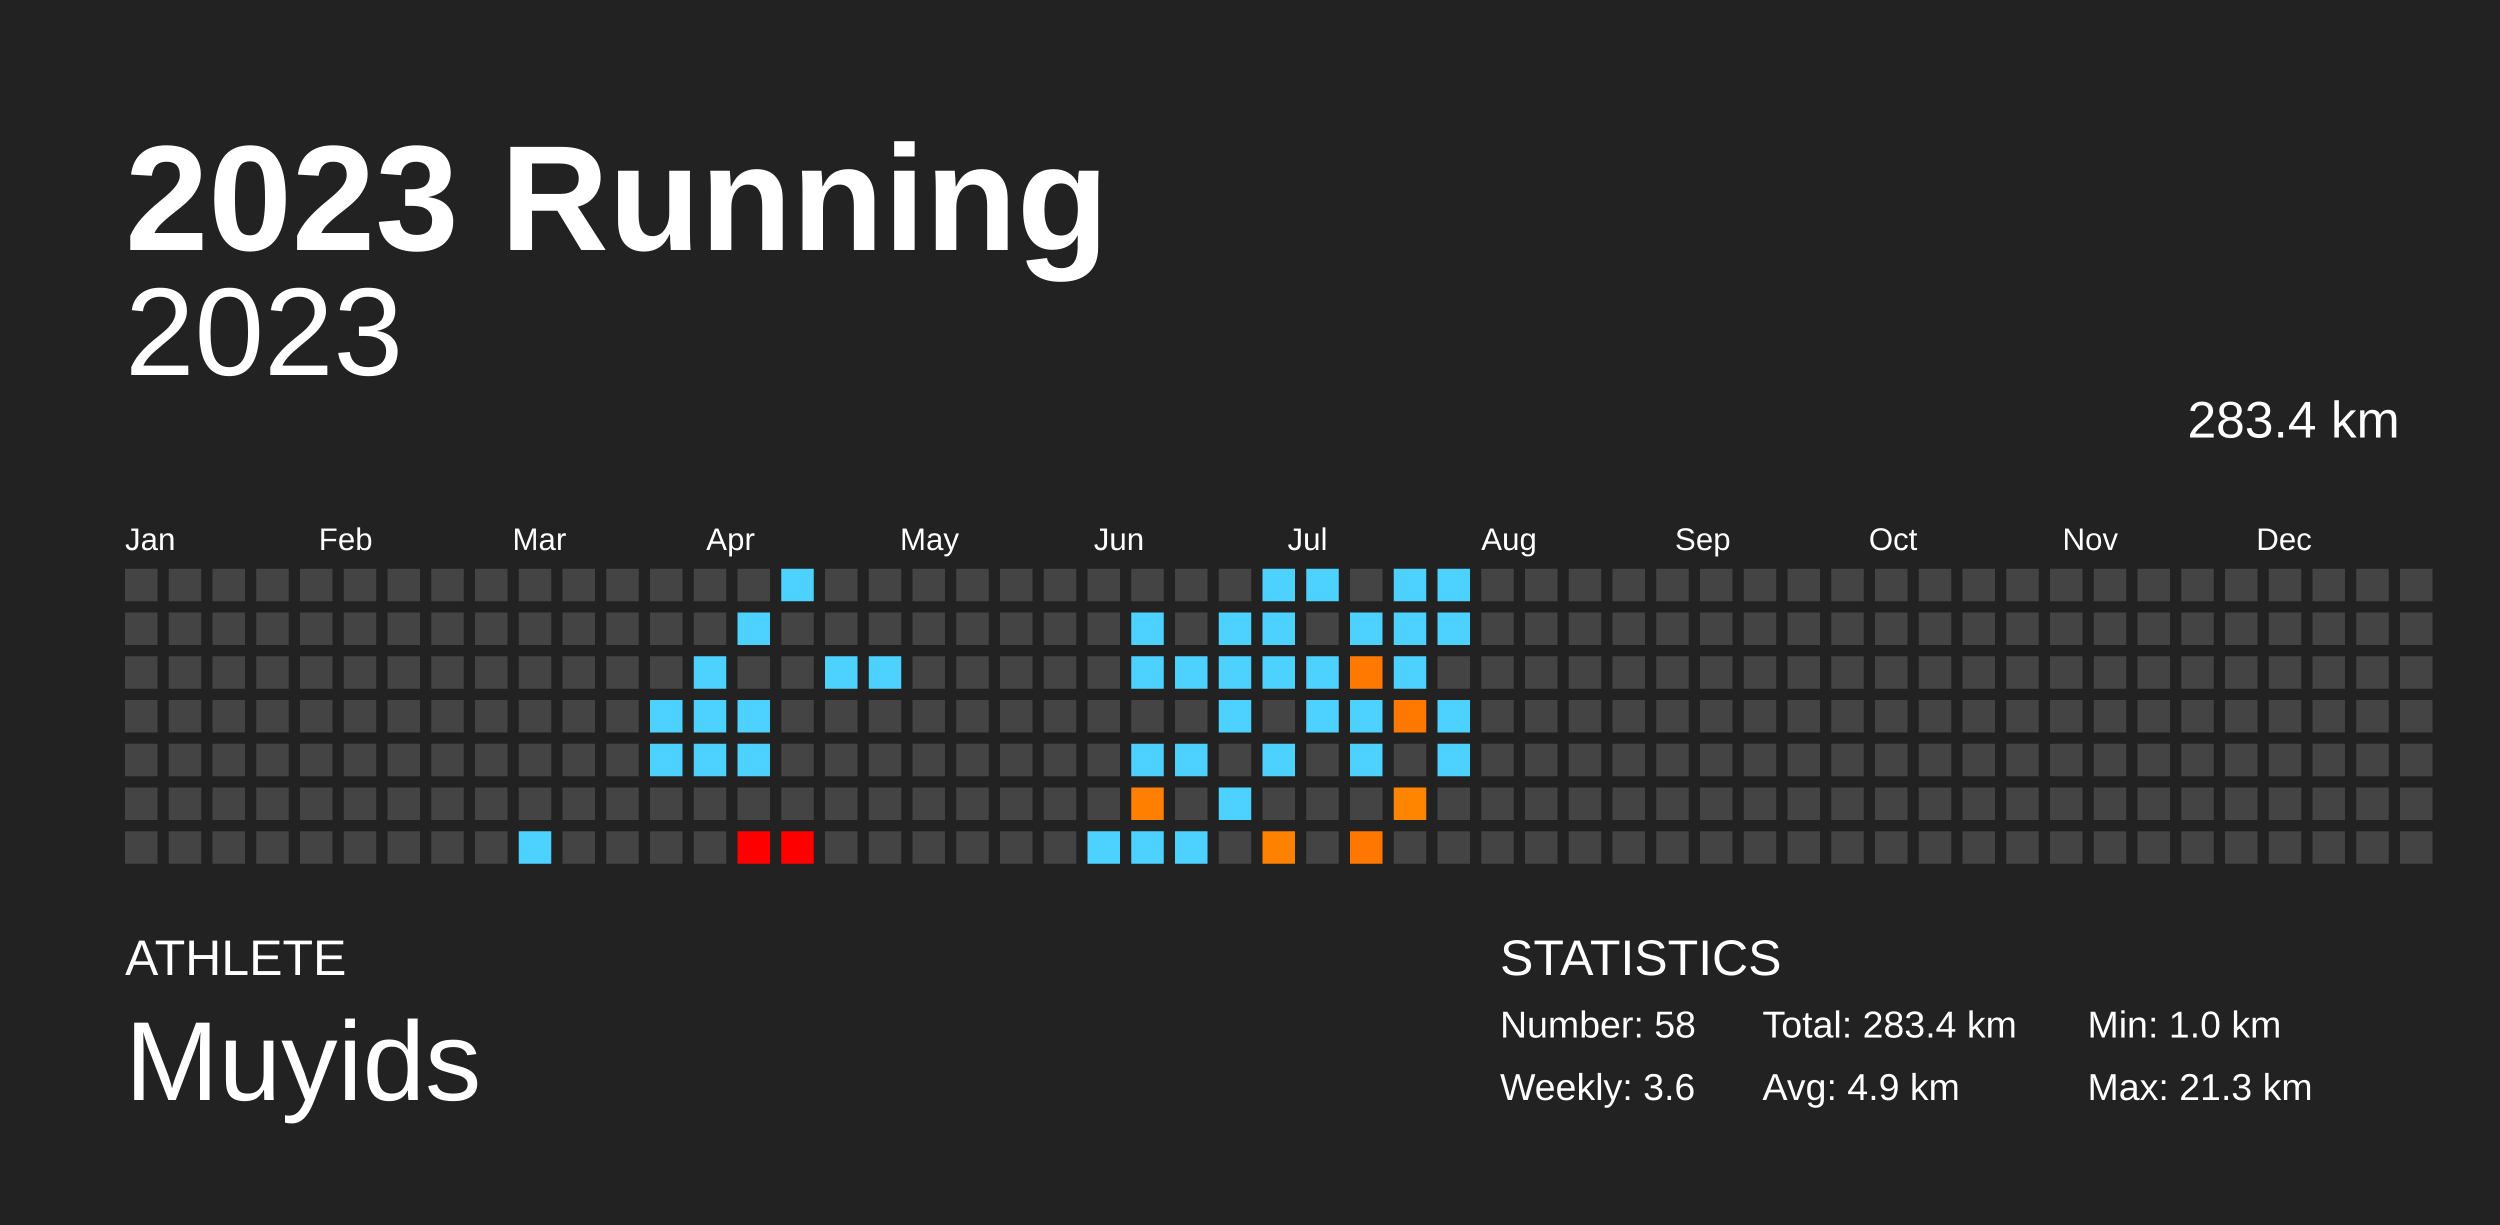
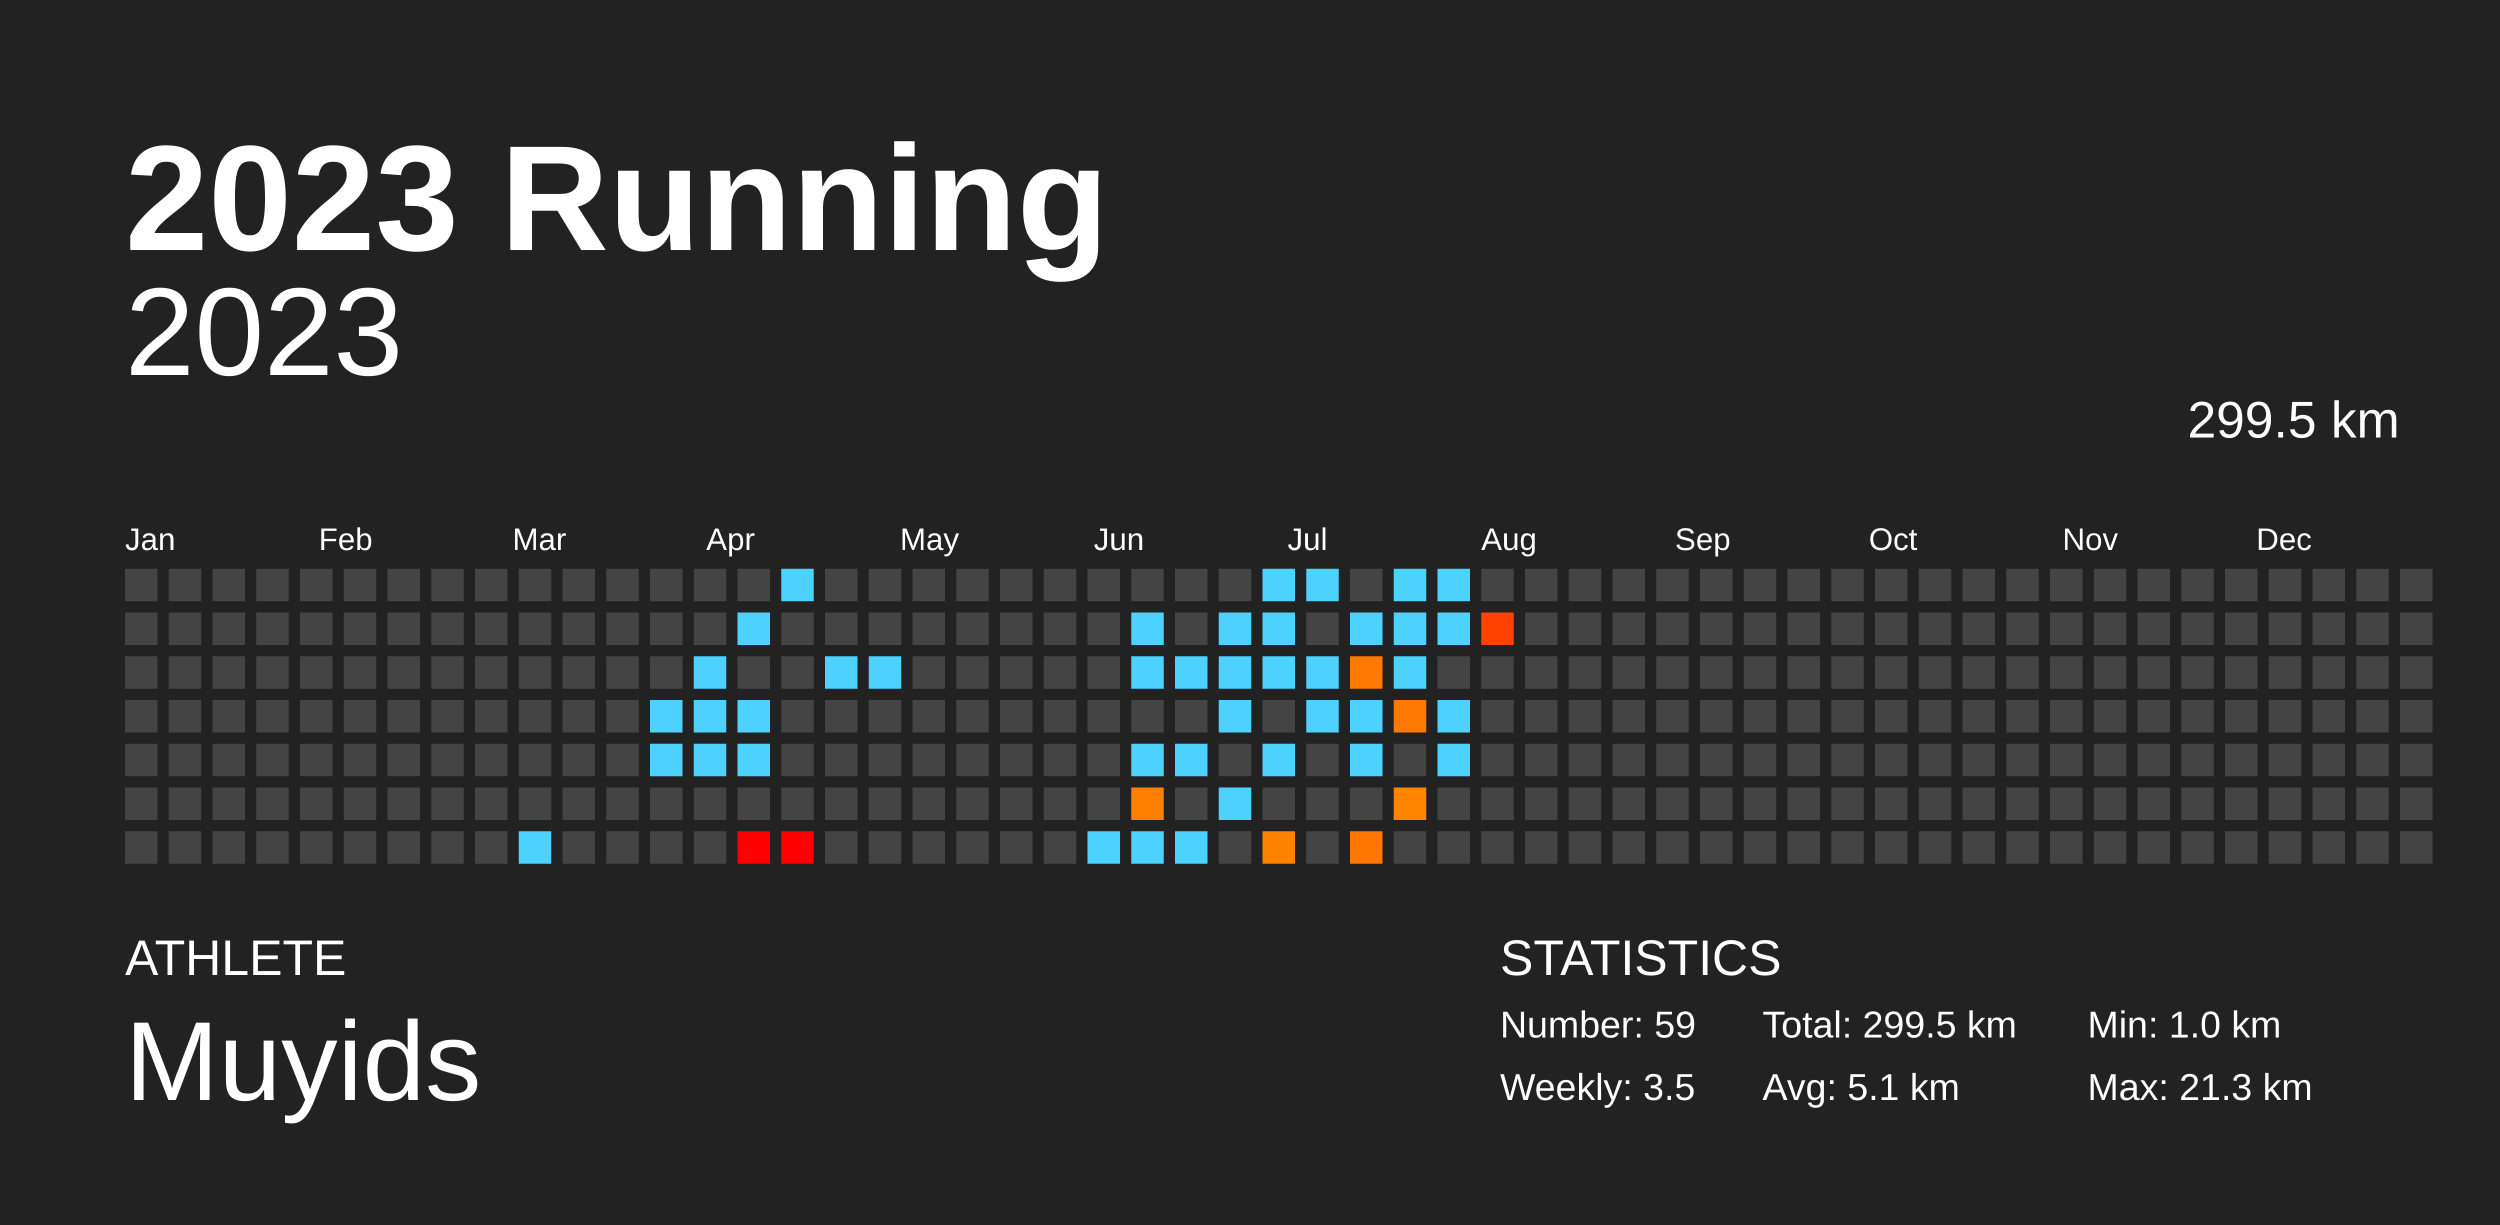
<svg xmlns="http://www.w3.org/2000/svg" baseProfile="full" height="98mm" version="1.1" viewBox="0,0,200,98" width="200mm">
  <defs />
  <rect fill="#222222" height="98" width="200" x="0" y="0" />
  <text fill="#FFFFFF" style="font-size:12px; font-family:Arial; font-weight:bold;" x="10" y="20">2023 Running</text>
  <text fill="#FFFFFF" style="font-size:4px; font-family:Arial" x="10" y="78">ATHLETE</text>
  <text fill="#FFFFFF" style="font-size:9px; font-family:Arial" x="10" y="88">Muyids</text>
  <text fill="#FFFFFF" style="font-size:4px; font-family:Arial" x="120" y="78">STATISTICS</text>
-   <text fill="#FFFFFF" style="font-size:3px; font-family:Arial" x="120" y="83">Number: 58</text>
-   <text fill="#FFFFFF" style="font-size:3px; font-family:Arial" x="120" y="88">Weekly: 3.6</text>
-   <text fill="#FFFFFF" style="font-size:3px; font-family:Arial" x="141" y="83">Total: 283.4 km</text>
-   <text fill="#FFFFFF" style="font-size:3px; font-family:Arial" x="141" y="88">Avg: 4.9 km</text>
+   <text fill="#FFFFFF" style="font-size:3px; font-family:Arial" x="120" y="83">Number: 59</text>
+   <text fill="#FFFFFF" style="font-size:3px; font-family:Arial" x="120" y="88">Weekly: 3.5</text>
+   <text fill="#FFFFFF" style="font-size:3px; font-family:Arial" x="141" y="83">Total: 299.5 km</text>
+   <text fill="#FFFFFF" style="font-size:3px; font-family:Arial" x="141" y="88">Avg: 5.1 km</text>
  <text fill="#FFFFFF" style="font-size:3px; font-family:Arial" x="167" y="83">Min: 1.0 km</text>
  <text fill="#FFFFFF" style="font-size:3px; font-family:Arial" x="167" y="88">Max: 21.3 km</text>
  <text alignment-baseline="hanging" fill="#FFFFFF" style="font-size:10.0px; font-family:Arial;" x="10" y="30">2023</text>
-   <text alignment-baseline="hanging" fill="#FFFFFF" style="font-size:4.125px; font-family:Arial;" x="175" y="35">283.4 km</text>
+   <text alignment-baseline="hanging" fill="#FFFFFF" style="font-size:4.125px; font-family:Arial;" x="175" y="35">299.5 km</text>
  <text fill="#FFFFFF" style="font-size:2.5px; font-family:Arial" x="10.0" y="44">Jan</text>
  <text fill="#FFFFFF" style="font-size:2.5px; font-family:Arial" x="25.5" y="44">Feb</text>
  <text fill="#FFFFFF" style="font-size:2.5px; font-family:Arial" x="41.0" y="44">Mar</text>
  <text fill="#FFFFFF" style="font-size:2.5px; font-family:Arial" x="56.5" y="44">Apr</text>
  <text fill="#FFFFFF" style="font-size:2.5px; font-family:Arial" x="72.0" y="44">May</text>
  <text fill="#FFFFFF" style="font-size:2.5px; font-family:Arial" x="87.5" y="44">Jun</text>
  <text fill="#FFFFFF" style="font-size:2.5px; font-family:Arial" x="103.0" y="44">Jul</text>
  <text fill="#FFFFFF" style="font-size:2.5px; font-family:Arial" x="118.5" y="44">Aug</text>
  <text fill="#FFFFFF" style="font-size:2.5px; font-family:Arial" x="134.0" y="44">Sep</text>
  <text fill="#FFFFFF" style="font-size:2.5px; font-family:Arial" x="149.5" y="44">Oct</text>
  <text fill="#FFFFFF" style="font-size:2.5px; font-family:Arial" x="165.0" y="44">Nov</text>
  <text fill="#FFFFFF" style="font-size:2.5px; font-family:Arial" x="180.5" y="44">Dec</text>
  <rect fill="#444444" height="2.6" width="2.6" x="10.0" y="45.5" />
  <rect fill="#444444" height="2.6" width="2.6" x="10.0" y="49.0" />
  <rect fill="#444444" height="2.6" width="2.6" x="10.0" y="52.5" />
  <rect fill="#444444" height="2.6" width="2.6" x="10.0" y="56.0" />
  <rect fill="#444444" height="2.6" width="2.6" x="10.0" y="59.5" />
  <rect fill="#444444" height="2.6" width="2.6" x="10.0" y="63.0" />
  <rect fill="#444444" height="2.6" width="2.6" x="10.0" y="66.5" />
  <rect fill="#444444" height="2.6" width="2.6" x="13.5" y="45.5" />
  <rect fill="#444444" height="2.6" width="2.6" x="13.5" y="49.0" />
  <rect fill="#444444" height="2.6" width="2.6" x="13.5" y="52.5" />
  <rect fill="#444444" height="2.6" width="2.6" x="13.5" y="56.0" />
  <rect fill="#444444" height="2.6" width="2.6" x="13.5" y="59.5" />
  <rect fill="#444444" height="2.6" width="2.6" x="13.5" y="63.0" />
  <rect fill="#444444" height="2.6" width="2.6" x="13.5" y="66.5" />
  <rect fill="#444444" height="2.6" width="2.6" x="17.0" y="45.5" />
  <rect fill="#444444" height="2.6" width="2.6" x="17.0" y="49.0" />
  <rect fill="#444444" height="2.6" width="2.6" x="17.0" y="52.5" />
  <rect fill="#444444" height="2.6" width="2.6" x="17.0" y="56.0" />
  <rect fill="#444444" height="2.6" width="2.6" x="17.0" y="59.5" />
  <rect fill="#444444" height="2.6" width="2.6" x="17.0" y="63.0" />
  <rect fill="#444444" height="2.6" width="2.6" x="17.0" y="66.5" />
  <rect fill="#444444" height="2.6" width="2.6" x="20.5" y="45.5" />
  <rect fill="#444444" height="2.6" width="2.6" x="20.5" y="49.0" />
  <rect fill="#444444" height="2.6" width="2.6" x="20.5" y="52.5" />
  <rect fill="#444444" height="2.6" width="2.6" x="20.5" y="56.0" />
  <rect fill="#444444" height="2.6" width="2.6" x="20.5" y="59.5" />
  <rect fill="#444444" height="2.6" width="2.6" x="20.5" y="63.0" />
  <rect fill="#444444" height="2.6" width="2.6" x="20.5" y="66.5" />
  <rect fill="#444444" height="2.6" width="2.6" x="24.0" y="45.5" />
  <rect fill="#444444" height="2.6" width="2.6" x="24.0" y="49.0" />
  <rect fill="#444444" height="2.6" width="2.6" x="24.0" y="52.5" />
  <rect fill="#444444" height="2.6" width="2.6" x="24.0" y="56.0" />
  <rect fill="#444444" height="2.6" width="2.6" x="24.0" y="59.5" />
  <rect fill="#444444" height="2.6" width="2.6" x="24.0" y="63.0" />
  <rect fill="#444444" height="2.6" width="2.6" x="24.0" y="66.5" />
  <rect fill="#444444" height="2.6" width="2.6" x="27.5" y="45.5" />
  <rect fill="#444444" height="2.6" width="2.6" x="27.5" y="49.0" />
  <rect fill="#444444" height="2.6" width="2.6" x="27.5" y="52.5" />
  <rect fill="#444444" height="2.6" width="2.6" x="27.5" y="56.0" />
  <rect fill="#444444" height="2.6" width="2.6" x="27.5" y="59.5" />
  <rect fill="#444444" height="2.6" width="2.6" x="27.5" y="63.0" />
  <rect fill="#444444" height="2.6" width="2.6" x="27.5" y="66.5" />
  <rect fill="#444444" height="2.6" width="2.6" x="31.0" y="45.5" />
  <rect fill="#444444" height="2.6" width="2.6" x="31.0" y="49.0" />
  <rect fill="#444444" height="2.6" width="2.6" x="31.0" y="52.5" />
  <rect fill="#444444" height="2.6" width="2.6" x="31.0" y="56.0" />
  <rect fill="#444444" height="2.6" width="2.6" x="31.0" y="59.5" />
  <rect fill="#444444" height="2.6" width="2.6" x="31.0" y="63.0" />
  <rect fill="#444444" height="2.6" width="2.6" x="31.0" y="66.5" />
  <rect fill="#444444" height="2.6" width="2.6" x="34.5" y="45.5" />
  <rect fill="#444444" height="2.6" width="2.6" x="34.5" y="49.0" />
  <rect fill="#444444" height="2.6" width="2.6" x="34.5" y="52.5" />
  <rect fill="#444444" height="2.6" width="2.6" x="34.5" y="56.0" />
  <rect fill="#444444" height="2.6" width="2.6" x="34.5" y="59.5" />
  <rect fill="#444444" height="2.6" width="2.6" x="34.5" y="63.0" />
  <rect fill="#444444" height="2.6" width="2.6" x="34.5" y="66.5" />
  <rect fill="#444444" height="2.6" width="2.6" x="38.0" y="45.5" />
  <rect fill="#444444" height="2.6" width="2.6" x="38.0" y="49.0" />
  <rect fill="#444444" height="2.6" width="2.6" x="38.0" y="52.5" />
  <rect fill="#444444" height="2.6" width="2.6" x="38.0" y="56.0" />
  <rect fill="#444444" height="2.6" width="2.6" x="38.0" y="59.5" />
  <rect fill="#444444" height="2.6" width="2.6" x="38.0" y="63.0" />
  <rect fill="#444444" height="2.6" width="2.6" x="38.0" y="66.5" />
  <rect fill="#444444" height="2.6" width="2.6" x="41.5" y="45.5" />
  <rect fill="#444444" height="2.6" width="2.6" x="41.5" y="49.0" />
  <rect fill="#444444" height="2.6" width="2.6" x="41.5" y="52.5" />
  <rect fill="#444444" height="2.6" width="2.6" x="41.5" y="56.0" />
  <rect fill="#444444" height="2.6" width="2.6" x="41.5" y="59.5" />
  <rect fill="#444444" height="2.6" width="2.6" x="41.5" y="63.0" />
  <rect fill="#4dd2ff" height="2.6" width="2.6" x="41.5" y="66.5" />
  <rect fill="#444444" height="2.6" width="2.6" x="45.0" y="45.5" />
  <rect fill="#444444" height="2.6" width="2.6" x="45.0" y="49.0" />
  <rect fill="#444444" height="2.6" width="2.6" x="45.0" y="52.5" />
  <rect fill="#444444" height="2.6" width="2.6" x="45.0" y="56.0" />
  <rect fill="#444444" height="2.6" width="2.6" x="45.0" y="59.5" />
  <rect fill="#444444" height="2.6" width="2.6" x="45.0" y="63.0" />
  <rect fill="#444444" height="2.6" width="2.6" x="45.0" y="66.5" />
  <rect fill="#444444" height="2.6" width="2.6" x="48.5" y="45.5" />
  <rect fill="#444444" height="2.6" width="2.6" x="48.5" y="49.0" />
  <rect fill="#444444" height="2.6" width="2.6" x="48.5" y="52.5" />
  <rect fill="#444444" height="2.6" width="2.6" x="48.5" y="56.0" />
  <rect fill="#444444" height="2.6" width="2.6" x="48.5" y="59.5" />
  <rect fill="#444444" height="2.6" width="2.6" x="48.5" y="63.0" />
  <rect fill="#444444" height="2.6" width="2.6" x="48.5" y="66.5" />
  <rect fill="#444444" height="2.6" width="2.6" x="52.0" y="45.5" />
  <rect fill="#444444" height="2.6" width="2.6" x="52.0" y="49.0" />
  <rect fill="#444444" height="2.6" width="2.6" x="52.0" y="52.5" />
  <rect fill="#4dd2ff" height="2.6" width="2.6" x="52.0" y="56.0" />
  <rect fill="#4dd2ff" height="2.6" width="2.6" x="52.0" y="59.5" />
  <rect fill="#444444" height="2.6" width="2.6" x="52.0" y="63.0" />
  <rect fill="#444444" height="2.6" width="2.6" x="52.0" y="66.5" />
  <rect fill="#444444" height="2.6" width="2.6" x="55.5" y="45.5" />
  <rect fill="#444444" height="2.6" width="2.6" x="55.5" y="49.0" />
  <rect fill="#4dd2ff" height="2.6" width="2.6" x="55.5" y="52.5" />
  <rect fill="#4dd2ff" height="2.6" width="2.6" x="55.5" y="56.0" />
  <rect fill="#4dd2ff" height="2.6" width="2.6" x="55.5" y="59.5" />
  <rect fill="#444444" height="2.6" width="2.6" x="55.5" y="63.0" />
  <rect fill="#444444" height="2.6" width="2.6" x="55.5" y="66.5" />
  <rect fill="#444444" height="2.6" width="2.6" x="59.0" y="45.5" />
  <rect fill="#4dd2ff" height="2.6" width="2.6" x="59.0" y="49.0" />
  <rect fill="#444444" height="2.6" width="2.6" x="59.0" y="52.5" />
  <rect fill="#4dd2ff" height="2.6" width="2.6" x="59.0" y="56.0" />
  <rect fill="#4dd2ff" height="2.6" width="2.6" x="59.0" y="59.5" />
  <rect fill="#444444" height="2.6" width="2.6" x="59.0" y="63.0" />
  <rect fill="red" height="2.6" width="2.6" x="59.0" y="66.5" />
  <rect fill="#4dd2ff" height="2.6" width="2.6" x="62.5" y="45.5" />
  <rect fill="#444444" height="2.6" width="2.6" x="62.5" y="49.0" />
  <rect fill="#444444" height="2.6" width="2.6" x="62.5" y="52.5" />
  <rect fill="#444444" height="2.6" width="2.6" x="62.5" y="56.0" />
  <rect fill="#444444" height="2.6" width="2.6" x="62.5" y="59.5" />
  <rect fill="#444444" height="2.6" width="2.6" x="62.5" y="63.0" />
  <rect fill="red" height="2.6" width="2.6" x="62.5" y="66.5" />
  <rect fill="#444444" height="2.6" width="2.6" x="66.0" y="45.5" />
  <rect fill="#444444" height="2.6" width="2.6" x="66.0" y="49.0" />
  <rect fill="#4dd2ff" height="2.6" width="2.6" x="66.0" y="52.5" />
  <rect fill="#444444" height="2.6" width="2.6" x="66.0" y="56.0" />
  <rect fill="#444444" height="2.6" width="2.6" x="66.0" y="59.5" />
  <rect fill="#444444" height="2.6" width="2.6" x="66.0" y="63.0" />
  <rect fill="#444444" height="2.6" width="2.6" x="66.0" y="66.5" />
  <rect fill="#444444" height="2.6" width="2.6" x="69.5" y="45.5" />
  <rect fill="#444444" height="2.6" width="2.6" x="69.5" y="49.0" />
  <rect fill="#4dd2ff" height="2.6" width="2.6" x="69.5" y="52.5" />
  <rect fill="#444444" height="2.6" width="2.6" x="69.5" y="56.0" />
  <rect fill="#444444" height="2.6" width="2.6" x="69.5" y="59.5" />
  <rect fill="#444444" height="2.6" width="2.6" x="69.5" y="63.0" />
  <rect fill="#444444" height="2.6" width="2.6" x="69.5" y="66.5" />
  <rect fill="#444444" height="2.6" width="2.6" x="73.0" y="45.5" />
  <rect fill="#444444" height="2.6" width="2.6" x="73.0" y="49.0" />
  <rect fill="#444444" height="2.6" width="2.6" x="73.0" y="52.5" />
  <rect fill="#444444" height="2.6" width="2.6" x="73.0" y="56.0" />
  <rect fill="#444444" height="2.6" width="2.6" x="73.0" y="59.5" />
  <rect fill="#444444" height="2.6" width="2.6" x="73.0" y="63.0" />
  <rect fill="#444444" height="2.6" width="2.6" x="73.0" y="66.5" />
  <rect fill="#444444" height="2.6" width="2.6" x="76.5" y="45.5" />
  <rect fill="#444444" height="2.6" width="2.6" x="76.5" y="49.0" />
  <rect fill="#444444" height="2.6" width="2.6" x="76.5" y="52.5" />
  <rect fill="#444444" height="2.6" width="2.6" x="76.5" y="56.0" />
  <rect fill="#444444" height="2.6" width="2.6" x="76.5" y="59.5" />
  <rect fill="#444444" height="2.6" width="2.6" x="76.5" y="63.0" />
  <rect fill="#444444" height="2.6" width="2.6" x="76.5" y="66.5" />
  <rect fill="#444444" height="2.6" width="2.6" x="80.0" y="45.5" />
  <rect fill="#444444" height="2.6" width="2.6" x="80.0" y="49.0" />
  <rect fill="#444444" height="2.6" width="2.6" x="80.0" y="52.5" />
  <rect fill="#444444" height="2.6" width="2.6" x="80.0" y="56.0" />
  <rect fill="#444444" height="2.6" width="2.6" x="80.0" y="59.5" />
  <rect fill="#444444" height="2.6" width="2.6" x="80.0" y="63.0" />
  <rect fill="#444444" height="2.6" width="2.6" x="80.0" y="66.5" />
  <rect fill="#444444" height="2.6" width="2.6" x="83.5" y="45.5" />
  <rect fill="#444444" height="2.6" width="2.6" x="83.5" y="49.0" />
  <rect fill="#444444" height="2.6" width="2.6" x="83.5" y="52.5" />
  <rect fill="#444444" height="2.6" width="2.6" x="83.5" y="56.0" />
  <rect fill="#444444" height="2.6" width="2.6" x="83.5" y="59.5" />
  <rect fill="#444444" height="2.6" width="2.6" x="83.5" y="63.0" />
  <rect fill="#444444" height="2.6" width="2.6" x="83.5" y="66.5" />
  <rect fill="#444444" height="2.6" width="2.6" x="87.0" y="45.5" />
  <rect fill="#444444" height="2.6" width="2.6" x="87.0" y="49.0" />
  <rect fill="#444444" height="2.6" width="2.6" x="87.0" y="52.5" />
  <rect fill="#444444" height="2.6" width="2.6" x="87.0" y="56.0" />
  <rect fill="#444444" height="2.6" width="2.6" x="87.0" y="59.5" />
  <rect fill="#444444" height="2.6" width="2.6" x="87.0" y="63.0" />
  <rect fill="#4dd2ff" height="2.6" width="2.6" x="87.0" y="66.5" />
  <rect fill="#444444" height="2.6" width="2.6" x="90.5" y="45.5" />
  <rect fill="#4dd2ff" height="2.6" width="2.6" x="90.5" y="49.0" />
  <rect fill="#4dd2ff" height="2.6" width="2.6" x="90.5" y="52.5" />
  <rect fill="#444444" height="2.6" width="2.6" x="90.5" y="56.0" />
  <rect fill="#4dd2ff" height="2.6" width="2.6" x="90.5" y="59.5" />
  <rect fill="#ff8000" height="2.6" width="2.6" x="90.5" y="63.0" />
  <rect fill="#4dd2ff" height="2.6" width="2.6" x="90.5" y="66.5" />
  <rect fill="#444444" height="2.6" width="2.6" x="94.0" y="45.5" />
  <rect fill="#444444" height="2.6" width="2.6" x="94.0" y="49.0" />
  <rect fill="#4dd2ff" height="2.6" width="2.6" x="94.0" y="52.5" />
  <rect fill="#444444" height="2.6" width="2.6" x="94.0" y="56.0" />
  <rect fill="#4dd2ff" height="2.6" width="2.6" x="94.0" y="59.5" />
  <rect fill="#444444" height="2.6" width="2.6" x="94.0" y="63.0" />
  <rect fill="#4dd2ff" height="2.6" width="2.6" x="94.0" y="66.5" />
  <rect fill="#444444" height="2.6" width="2.6" x="97.5" y="45.5" />
  <rect fill="#4dd2ff" height="2.6" width="2.6" x="97.5" y="49.0" />
  <rect fill="#4dd2ff" height="2.6" width="2.6" x="97.5" y="52.5" />
  <rect fill="#4dd2ff" height="2.6" width="2.6" x="97.5" y="56.0" />
  <rect fill="#444444" height="2.6" width="2.6" x="97.5" y="59.5" />
  <rect fill="#4dd2ff" height="2.6" width="2.6" x="97.5" y="63.0" />
  <rect fill="#444444" height="2.6" width="2.6" x="97.5" y="66.5" />
  <rect fill="#4dd2ff" height="2.6" width="2.6" x="101.0" y="45.5" />
  <rect fill="#4dd2ff" height="2.6" width="2.6" x="101.0" y="49.0" />
  <rect fill="#4dd2ff" height="2.6" width="2.6" x="101.0" y="52.5" />
  <rect fill="#444444" height="2.6" width="2.6" x="101.0" y="56.0" />
  <rect fill="#4dd2ff" height="2.6" width="2.6" x="101.0" y="59.5" />
  <rect fill="#444444" height="2.6" width="2.6" x="101.0" y="63.0" />
  <rect fill="#ff8100" height="2.6" width="2.6" x="101.0" y="66.5" />
  <rect fill="#4dd2ff" height="2.6" width="2.6" x="104.5" y="45.5" />
  <rect fill="#444444" height="2.6" width="2.6" x="104.5" y="49.0" />
  <rect fill="#4dd2ff" height="2.6" width="2.6" x="104.5" y="52.5" />
  <rect fill="#4dd2ff" height="2.6" width="2.6" x="104.5" y="56.0" />
  <rect fill="#444444" height="2.6" width="2.6" x="104.5" y="59.5" />
  <rect fill="#444444" height="2.6" width="2.6" x="104.5" y="63.0" />
  <rect fill="#444444" height="2.6" width="2.6" x="104.5" y="66.5" />
  <rect fill="#444444" height="2.6" width="2.6" x="108.0" y="45.5" />
  <rect fill="#4dd2ff" height="2.6" width="2.6" x="108.0" y="49.0" />
  <rect fill="#ff7900" height="2.6" width="2.6" x="108.0" y="52.5" />
  <rect fill="#4dd2ff" height="2.6" width="2.6" x="108.0" y="56.0" />
  <rect fill="#4dd2ff" height="2.6" width="2.6" x="108.0" y="59.5" />
  <rect fill="#444444" height="2.6" width="2.6" x="108.0" y="63.0" />
  <rect fill="#ff7700" height="2.6" width="2.6" x="108.0" y="66.5" />
  <rect fill="#4dd2ff" height="2.6" width="2.6" x="111.5" y="45.5" />
  <rect fill="#4dd2ff" height="2.6" width="2.6" x="111.5" y="49.0" />
  <rect fill="#4dd2ff" height="2.6" width="2.6" x="111.5" y="52.5" />
  <rect fill="#ff7900" height="2.6" width="2.6" x="111.5" y="56.0" />
  <rect fill="#444444" height="2.6" width="2.6" x="111.5" y="59.5" />
  <rect fill="#ff8500" height="2.6" width="2.6" x="111.5" y="63.0" />
  <rect fill="#444444" height="2.6" width="2.6" x="111.5" y="66.5" />
  <rect fill="#4dd2ff" height="2.6" width="2.6" x="115.0" y="45.5" />
  <rect fill="#4dd2ff" height="2.6" width="2.6" x="115.0" y="49.0" />
  <rect fill="#444444" height="2.6" width="2.6" x="115.0" y="52.5" />
  <rect fill="#4dd2ff" height="2.6" width="2.6" x="115.0" y="56.0" />
  <rect fill="#4dd2ff" height="2.6" width="2.6" x="115.0" y="59.5" />
  <rect fill="#444444" height="2.6" width="2.6" x="115.0" y="63.0" />
  <rect fill="#444444" height="2.6" width="2.6" x="115.0" y="66.5" />
  <rect fill="#444444" height="2.6" width="2.6" x="118.5" y="45.5" />
-   <rect fill="#444444" height="2.6" width="2.6" x="118.5" y="49.0" />
+   <rect fill="#ff4200" height="2.6" width="2.6" x="118.5" y="49.0" />
  <rect fill="#444444" height="2.6" width="2.6" x="118.5" y="52.5" />
  <rect fill="#444444" height="2.6" width="2.6" x="118.5" y="56.0" />
  <rect fill="#444444" height="2.6" width="2.6" x="118.5" y="59.5" />
  <rect fill="#444444" height="2.6" width="2.6" x="118.5" y="63.0" />
  <rect fill="#444444" height="2.6" width="2.6" x="118.5" y="66.5" />
  <rect fill="#444444" height="2.6" width="2.6" x="122.0" y="45.5" />
  <rect fill="#444444" height="2.6" width="2.6" x="122.0" y="49.0" />
  <rect fill="#444444" height="2.6" width="2.6" x="122.0" y="52.5" />
  <rect fill="#444444" height="2.6" width="2.6" x="122.0" y="56.0" />
  <rect fill="#444444" height="2.6" width="2.6" x="122.0" y="59.5" />
  <rect fill="#444444" height="2.6" width="2.6" x="122.0" y="63.0" />
  <rect fill="#444444" height="2.6" width="2.6" x="122.0" y="66.5" />
  <rect fill="#444444" height="2.6" width="2.6" x="125.5" y="45.5" />
  <rect fill="#444444" height="2.6" width="2.6" x="125.5" y="49.0" />
  <rect fill="#444444" height="2.6" width="2.6" x="125.5" y="52.5" />
  <rect fill="#444444" height="2.6" width="2.6" x="125.5" y="56.0" />
  <rect fill="#444444" height="2.6" width="2.6" x="125.5" y="59.5" />
  <rect fill="#444444" height="2.6" width="2.6" x="125.5" y="63.0" />
  <rect fill="#444444" height="2.6" width="2.6" x="125.5" y="66.5" />
  <rect fill="#444444" height="2.6" width="2.6" x="129.0" y="45.5" />
  <rect fill="#444444" height="2.6" width="2.6" x="129.0" y="49.0" />
  <rect fill="#444444" height="2.6" width="2.6" x="129.0" y="52.5" />
  <rect fill="#444444" height="2.6" width="2.6" x="129.0" y="56.0" />
  <rect fill="#444444" height="2.6" width="2.6" x="129.0" y="59.5" />
  <rect fill="#444444" height="2.6" width="2.6" x="129.0" y="63.0" />
  <rect fill="#444444" height="2.6" width="2.6" x="129.0" y="66.5" />
  <rect fill="#444444" height="2.6" width="2.6" x="132.5" y="45.5" />
  <rect fill="#444444" height="2.6" width="2.6" x="132.5" y="49.0" />
  <rect fill="#444444" height="2.6" width="2.6" x="132.5" y="52.5" />
  <rect fill="#444444" height="2.6" width="2.6" x="132.5" y="56.0" />
  <rect fill="#444444" height="2.6" width="2.6" x="132.5" y="59.5" />
  <rect fill="#444444" height="2.6" width="2.6" x="132.5" y="63.0" />
  <rect fill="#444444" height="2.6" width="2.6" x="132.5" y="66.5" />
  <rect fill="#444444" height="2.6" width="2.6" x="136.0" y="45.5" />
  <rect fill="#444444" height="2.6" width="2.6" x="136.0" y="49.0" />
  <rect fill="#444444" height="2.6" width="2.6" x="136.0" y="52.5" />
  <rect fill="#444444" height="2.6" width="2.6" x="136.0" y="56.0" />
  <rect fill="#444444" height="2.6" width="2.6" x="136.0" y="59.5" />
  <rect fill="#444444" height="2.6" width="2.6" x="136.0" y="63.0" />
  <rect fill="#444444" height="2.6" width="2.6" x="136.0" y="66.5" />
  <rect fill="#444444" height="2.6" width="2.6" x="139.5" y="45.5" />
  <rect fill="#444444" height="2.6" width="2.6" x="139.5" y="49.0" />
  <rect fill="#444444" height="2.6" width="2.6" x="139.5" y="52.5" />
  <rect fill="#444444" height="2.6" width="2.6" x="139.5" y="56.0" />
  <rect fill="#444444" height="2.6" width="2.6" x="139.5" y="59.5" />
  <rect fill="#444444" height="2.6" width="2.6" x="139.5" y="63.0" />
  <rect fill="#444444" height="2.6" width="2.6" x="139.5" y="66.5" />
  <rect fill="#444444" height="2.6" width="2.6" x="143.0" y="45.5" />
  <rect fill="#444444" height="2.6" width="2.6" x="143.0" y="49.0" />
  <rect fill="#444444" height="2.6" width="2.6" x="143.0" y="52.5" />
  <rect fill="#444444" height="2.6" width="2.6" x="143.0" y="56.0" />
  <rect fill="#444444" height="2.6" width="2.6" x="143.0" y="59.5" />
  <rect fill="#444444" height="2.6" width="2.6" x="143.0" y="63.0" />
  <rect fill="#444444" height="2.6" width="2.6" x="143.0" y="66.5" />
  <rect fill="#444444" height="2.6" width="2.6" x="146.5" y="45.5" />
  <rect fill="#444444" height="2.6" width="2.6" x="146.5" y="49.0" />
  <rect fill="#444444" height="2.6" width="2.6" x="146.5" y="52.5" />
  <rect fill="#444444" height="2.6" width="2.6" x="146.5" y="56.0" />
  <rect fill="#444444" height="2.6" width="2.6" x="146.5" y="59.5" />
  <rect fill="#444444" height="2.6" width="2.6" x="146.5" y="63.0" />
  <rect fill="#444444" height="2.6" width="2.6" x="146.5" y="66.5" />
  <rect fill="#444444" height="2.6" width="2.6" x="150.0" y="45.5" />
  <rect fill="#444444" height="2.6" width="2.6" x="150.0" y="49.0" />
  <rect fill="#444444" height="2.6" width="2.6" x="150.0" y="52.5" />
  <rect fill="#444444" height="2.6" width="2.6" x="150.0" y="56.0" />
  <rect fill="#444444" height="2.6" width="2.6" x="150.0" y="59.5" />
  <rect fill="#444444" height="2.6" width="2.6" x="150.0" y="63.0" />
  <rect fill="#444444" height="2.6" width="2.6" x="150.0" y="66.5" />
  <rect fill="#444444" height="2.6" width="2.6" x="153.5" y="45.5" />
  <rect fill="#444444" height="2.6" width="2.6" x="153.5" y="49.0" />
  <rect fill="#444444" height="2.6" width="2.6" x="153.5" y="52.5" />
  <rect fill="#444444" height="2.6" width="2.6" x="153.5" y="56.0" />
  <rect fill="#444444" height="2.6" width="2.6" x="153.5" y="59.5" />
  <rect fill="#444444" height="2.6" width="2.6" x="153.5" y="63.0" />
  <rect fill="#444444" height="2.6" width="2.6" x="153.5" y="66.5" />
  <rect fill="#444444" height="2.6" width="2.6" x="157.0" y="45.5" />
  <rect fill="#444444" height="2.6" width="2.6" x="157.0" y="49.0" />
  <rect fill="#444444" height="2.6" width="2.6" x="157.0" y="52.5" />
  <rect fill="#444444" height="2.6" width="2.6" x="157.0" y="56.0" />
  <rect fill="#444444" height="2.6" width="2.6" x="157.0" y="59.5" />
  <rect fill="#444444" height="2.6" width="2.6" x="157.0" y="63.0" />
  <rect fill="#444444" height="2.6" width="2.6" x="157.0" y="66.5" />
  <rect fill="#444444" height="2.6" width="2.6" x="160.5" y="45.5" />
  <rect fill="#444444" height="2.6" width="2.6" x="160.5" y="49.0" />
  <rect fill="#444444" height="2.6" width="2.6" x="160.5" y="52.5" />
  <rect fill="#444444" height="2.6" width="2.6" x="160.5" y="56.0" />
  <rect fill="#444444" height="2.6" width="2.6" x="160.5" y="59.5" />
  <rect fill="#444444" height="2.6" width="2.6" x="160.5" y="63.0" />
  <rect fill="#444444" height="2.6" width="2.6" x="160.5" y="66.5" />
  <rect fill="#444444" height="2.6" width="2.6" x="164.0" y="45.5" />
  <rect fill="#444444" height="2.6" width="2.6" x="164.0" y="49.0" />
  <rect fill="#444444" height="2.6" width="2.6" x="164.0" y="52.5" />
  <rect fill="#444444" height="2.6" width="2.6" x="164.0" y="56.0" />
  <rect fill="#444444" height="2.6" width="2.6" x="164.0" y="59.5" />
  <rect fill="#444444" height="2.6" width="2.6" x="164.0" y="63.0" />
  <rect fill="#444444" height="2.6" width="2.6" x="164.0" y="66.5" />
  <rect fill="#444444" height="2.6" width="2.6" x="167.5" y="45.5" />
  <rect fill="#444444" height="2.6" width="2.6" x="167.5" y="49.0" />
  <rect fill="#444444" height="2.6" width="2.6" x="167.5" y="52.5" />
  <rect fill="#444444" height="2.6" width="2.6" x="167.5" y="56.0" />
  <rect fill="#444444" height="2.6" width="2.6" x="167.5" y="59.5" />
  <rect fill="#444444" height="2.6" width="2.6" x="167.5" y="63.0" />
  <rect fill="#444444" height="2.6" width="2.6" x="167.5" y="66.5" />
  <rect fill="#444444" height="2.6" width="2.6" x="171.0" y="45.5" />
  <rect fill="#444444" height="2.6" width="2.6" x="171.0" y="49.0" />
  <rect fill="#444444" height="2.6" width="2.6" x="171.0" y="52.5" />
  <rect fill="#444444" height="2.6" width="2.6" x="171.0" y="56.0" />
  <rect fill="#444444" height="2.6" width="2.6" x="171.0" y="59.5" />
  <rect fill="#444444" height="2.6" width="2.6" x="171.0" y="63.0" />
  <rect fill="#444444" height="2.6" width="2.6" x="171.0" y="66.5" />
  <rect fill="#444444" height="2.6" width="2.6" x="174.5" y="45.5" />
  <rect fill="#444444" height="2.6" width="2.6" x="174.5" y="49.0" />
  <rect fill="#444444" height="2.6" width="2.6" x="174.5" y="52.5" />
  <rect fill="#444444" height="2.6" width="2.6" x="174.5" y="56.0" />
  <rect fill="#444444" height="2.6" width="2.6" x="174.5" y="59.5" />
  <rect fill="#444444" height="2.6" width="2.6" x="174.5" y="63.0" />
  <rect fill="#444444" height="2.6" width="2.6" x="174.5" y="66.5" />
  <rect fill="#444444" height="2.6" width="2.6" x="178.0" y="45.5" />
  <rect fill="#444444" height="2.6" width="2.6" x="178.0" y="49.0" />
  <rect fill="#444444" height="2.6" width="2.6" x="178.0" y="52.5" />
  <rect fill="#444444" height="2.6" width="2.6" x="178.0" y="56.0" />
  <rect fill="#444444" height="2.6" width="2.6" x="178.0" y="59.5" />
  <rect fill="#444444" height="2.6" width="2.6" x="178.0" y="63.0" />
  <rect fill="#444444" height="2.6" width="2.6" x="178.0" y="66.5" />
  <rect fill="#444444" height="2.6" width="2.6" x="181.5" y="45.5" />
  <rect fill="#444444" height="2.6" width="2.6" x="181.5" y="49.0" />
  <rect fill="#444444" height="2.6" width="2.6" x="181.5" y="52.5" />
  <rect fill="#444444" height="2.6" width="2.6" x="181.5" y="56.0" />
  <rect fill="#444444" height="2.6" width="2.6" x="181.5" y="59.5" />
  <rect fill="#444444" height="2.6" width="2.6" x="181.5" y="63.0" />
  <rect fill="#444444" height="2.6" width="2.6" x="181.5" y="66.5" />
  <rect fill="#444444" height="2.6" width="2.6" x="185.0" y="45.5" />
  <rect fill="#444444" height="2.6" width="2.6" x="185.0" y="49.0" />
  <rect fill="#444444" height="2.6" width="2.6" x="185.0" y="52.5" />
  <rect fill="#444444" height="2.6" width="2.6" x="185.0" y="56.0" />
  <rect fill="#444444" height="2.6" width="2.6" x="185.0" y="59.5" />
  <rect fill="#444444" height="2.6" width="2.6" x="185.0" y="63.0" />
  <rect fill="#444444" height="2.6" width="2.6" x="185.0" y="66.5" />
  <rect fill="#444444" height="2.6" width="2.6" x="188.5" y="45.5" />
  <rect fill="#444444" height="2.6" width="2.6" x="188.5" y="49.0" />
  <rect fill="#444444" height="2.6" width="2.6" x="188.5" y="52.5" />
  <rect fill="#444444" height="2.6" width="2.6" x="188.5" y="56.0" />
  <rect fill="#444444" height="2.6" width="2.6" x="188.5" y="59.5" />
  <rect fill="#444444" height="2.6" width="2.6" x="188.5" y="63.0" />
  <rect fill="#444444" height="2.6" width="2.6" x="188.5" y="66.5" />
  <rect fill="#444444" height="2.6" width="2.6" x="192.0" y="45.5" />
  <rect fill="#444444" height="2.6" width="2.6" x="192.0" y="49.0" />
  <rect fill="#444444" height="2.6" width="2.6" x="192.0" y="52.5" />
  <rect fill="#444444" height="2.6" width="2.6" x="192.0" y="56.0" />
  <rect fill="#444444" height="2.6" width="2.6" x="192.0" y="59.5" />
  <rect fill="#444444" height="2.6" width="2.6" x="192.0" y="63.0" />
  <rect fill="#444444" height="2.6" width="2.6" x="192.0" y="66.5" />
</svg>
